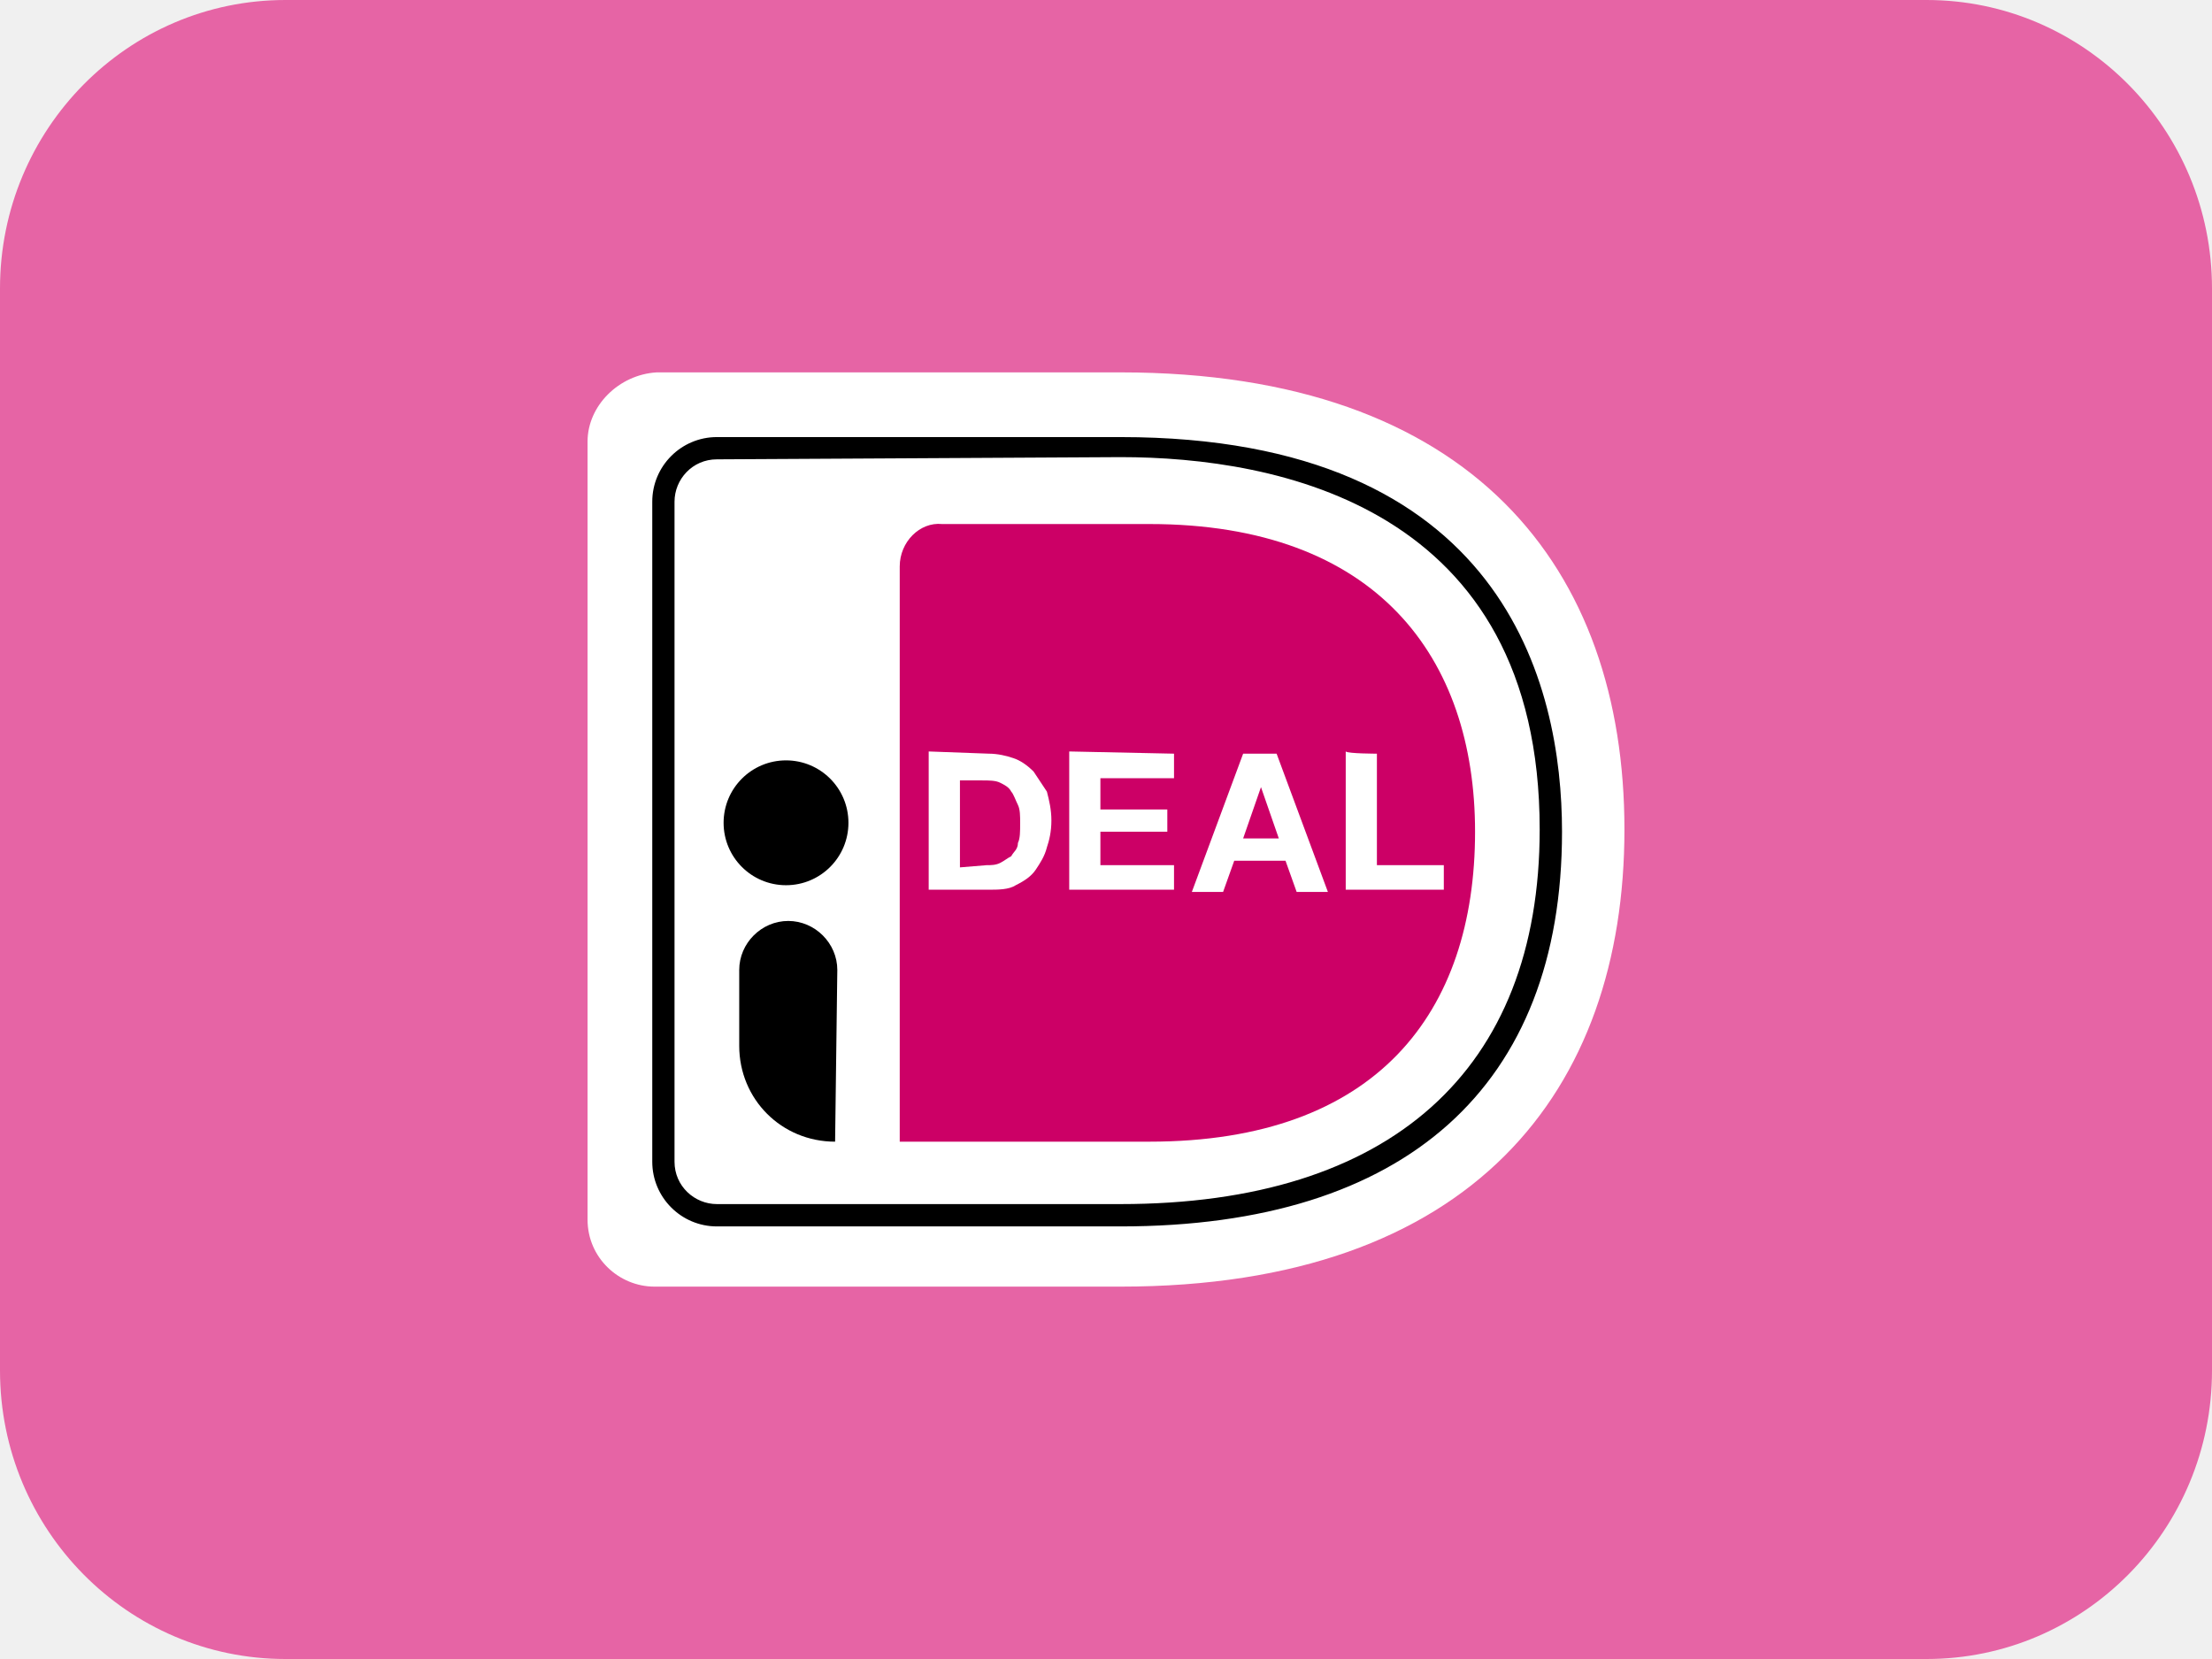
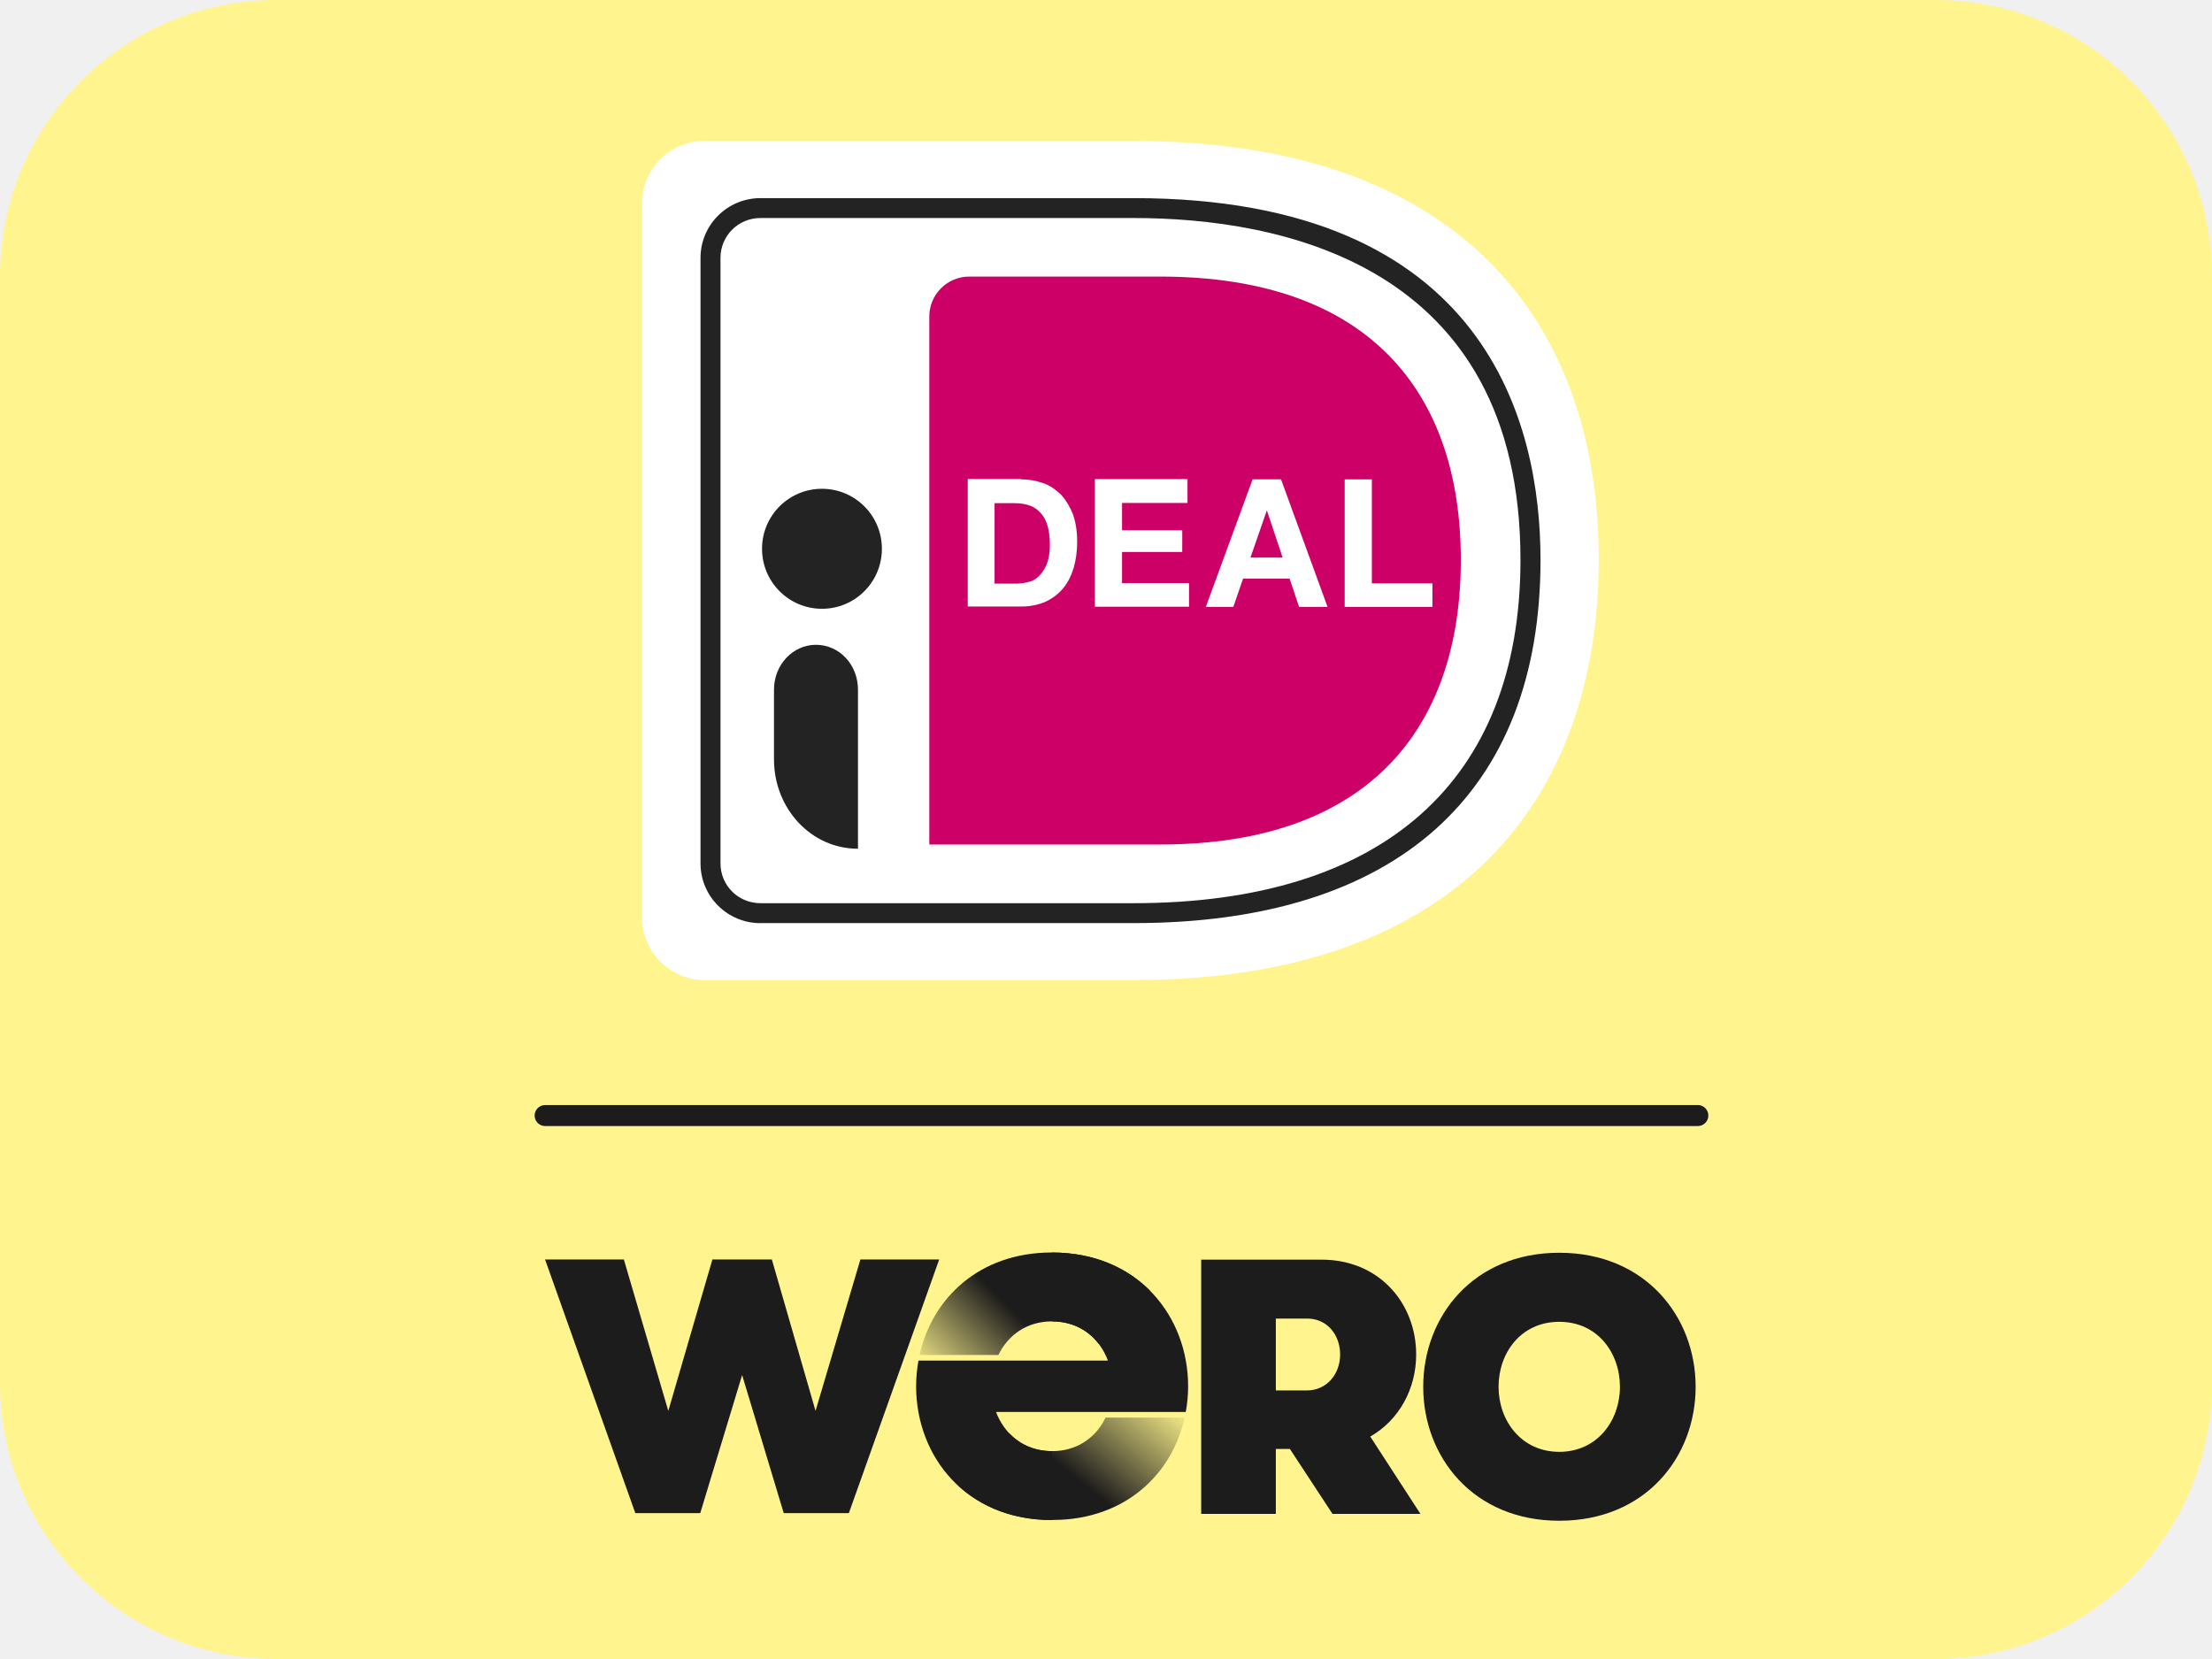
<svg xmlns="http://www.w3.org/2000/svg" width="32" height="24" viewBox="0 0 32 24" fill="none">
-   <path d="M27.871 0H4.129C1.849 0 0 1.869 0 4.174V19.826C0 22.131 1.849 24 4.129 24H27.871C30.151 24 32 22.131 32 19.826V4.174C32 1.869 30.151 0 27.871 0Z" fill="#E664A5" />
-   <path d="M8.5 6.387V17.645C8.5 18.194 8.952 18.613 9.468 18.613H16.21C21.306 18.613 23.5 15.774 23.5 12C23.5 8.226 21.306 5.387 16.21 5.387H9.5C8.952 5.419 8.5 5.871 8.5 6.387Z" fill="white" />
-   <path d="M13.016 8.194V16.516H16.629C19.919 16.516 21.339 14.645 21.339 12.032C21.339 9.516 19.919 7.581 16.629 7.581H13.629C13.307 7.548 13.016 7.839 13.016 8.194Z" fill="#CC0066" />
-   <path d="M16.21 17.742H10.371C9.855 17.742 9.436 17.323 9.436 16.806V7.258C9.436 6.742 9.855 6.323 10.371 6.323H16.21C21.758 6.323 22.597 9.903 22.597 12.032C22.597 15.71 20.339 17.742 16.21 17.742ZM10.371 6.645C10.016 6.645 9.758 6.935 9.758 7.258V16.806C9.758 17.161 10.049 17.419 10.371 17.419H16.21C20.113 17.419 22.274 15.484 22.274 12C22.274 7.323 18.468 6.613 16.21 6.613L10.371 6.645Z" fill="black" />
-   <path d="M14.306 10.903C14.435 10.903 14.565 10.935 14.661 10.968C14.758 11 14.855 11.065 14.952 11.161C15.016 11.258 15.081 11.355 15.145 11.452C15.178 11.581 15.21 11.71 15.21 11.871C15.21 12.032 15.178 12.161 15.145 12.258C15.113 12.387 15.048 12.484 14.984 12.581C14.919 12.677 14.823 12.742 14.694 12.806C14.597 12.871 14.435 12.871 14.306 12.871H13.435V10.871L14.306 10.903ZM14.274 12.516C14.339 12.516 14.403 12.516 14.468 12.484C14.532 12.452 14.565 12.419 14.629 12.387C14.661 12.323 14.726 12.29 14.726 12.194C14.758 12.129 14.758 12.032 14.758 11.903C14.758 11.806 14.758 11.71 14.726 11.645C14.694 11.581 14.661 11.484 14.629 11.452C14.597 11.387 14.532 11.355 14.468 11.323C14.403 11.29 14.306 11.29 14.21 11.29H13.887V12.548L14.274 12.516Z" fill="white" />
-   <path d="M16.984 10.903V11.258H15.919V11.71H16.887V12.032H15.919V12.516H16.984V12.871H15.468V10.871L16.984 10.903Z" fill="white" />
-   <path d="M18.468 10.903L19.21 12.903H18.758L18.597 12.452H17.855L17.694 12.903H17.242L17.984 10.903C18.016 10.903 18.468 10.903 18.468 10.903ZM18.5 12.129L18.242 11.387L17.984 12.129H18.5Z" fill="white" />
-   <path d="M19.919 10.903V12.516H20.887V12.871H19.468V10.871C19.5 10.903 19.919 10.903 19.919 10.903Z" fill="white" />
-   <path d="M11.371 12.806C11.87 12.806 12.274 12.402 12.274 11.903C12.274 11.404 11.87 11 11.371 11C10.872 11 10.468 11.404 10.468 11.903C10.468 12.402 10.872 12.806 11.371 12.806Z" fill="black" />
-   <path d="M12.081 16.516C11.306 16.516 10.694 15.903 10.694 15.129V14.032C10.694 13.645 11.016 13.323 11.403 13.323C11.79 13.323 12.113 13.645 12.113 14.032L12.081 16.516Z" fill="black" />
+   <rect width="32" height="24" rx="4" fill="#FFF48D" />
+   <path d="M9.289 2.938V13.278C9.289 13.773 9.696 14.178 10.193 14.178H16.401C21.094 14.178 23.128 11.563 23.128 8.094C23.128 4.625 21.093 2.038 16.4 2.038H10.192C9.695 2.038 9.288 2.443 9.288 2.938H9.289Z" fill="white" />
+   <path d="M13.444 4.576V12.217H16.784C19.818 12.217 21.133 10.511 21.133 8.1C21.133 5.688 19.817 4.001 16.784 4.001H14.022C13.701 4.001 13.444 4.262 13.444 4.577V4.576Z" fill="#CC0066" />
+   <path fill-rule="evenodd" clip-rule="evenodd" d="M11.002 13.354H16.4C20.193 13.354 22.286 11.487 22.286 8.099C22.286 6.146 21.522 2.866 16.4 2.866H11.002C10.523 2.866 10.134 3.253 10.134 3.73V12.491C10.134 12.968 10.523 13.355 11.002 13.355V13.354ZM10.423 3.73C10.423 3.411 10.68 3.154 11.001 3.154H16.399C18.488 3.154 21.996 3.798 21.996 8.099C21.996 11.302 20.007 13.066 16.399 13.066H11.001C10.68 13.066 10.423 12.81 10.423 12.49V3.73Z" fill="#232323" />
+   <path fill-rule="evenodd" clip-rule="evenodd" d="M15.088 6.988C14.986 6.952 14.88 6.934 14.765 6.934V6.929H14V8.774H14.774C14.911 8.774 15.03 8.747 15.132 8.702C15.233 8.652 15.317 8.588 15.384 8.506C15.451 8.424 15.499 8.324 15.534 8.21C15.565 8.097 15.583 7.974 15.583 7.837C15.583 7.683 15.561 7.551 15.521 7.437C15.477 7.328 15.419 7.232 15.348 7.155C15.273 7.082 15.189 7.023 15.088 6.987V6.988ZM14.906 8.411C14.848 8.429 14.795 8.439 14.738 8.439V8.443H14.388V7.279H14.671C14.768 7.279 14.847 7.293 14.914 7.32C14.981 7.348 15.033 7.393 15.073 7.443C15.114 7.493 15.144 7.561 15.162 7.634C15.179 7.707 15.188 7.793 15.188 7.884C15.188 7.989 15.175 8.071 15.149 8.144C15.123 8.216 15.087 8.271 15.047 8.316C15.007 8.362 14.959 8.394 14.906 8.412V8.411Z" fill="white" />
+   <path d="M17.179 6.934V7.276H16.232V7.671H17.103V7.985H16.232V8.435H17.201V8.777H15.839V6.931H17.179V6.936V6.934Z" fill="white" />
+   <path fill-rule="evenodd" clip-rule="evenodd" d="M19.205 8.78L18.532 6.934H18.121L17.444 8.78H17.842L17.983 8.37H18.656L18.793 8.78H19.205ZM18.329 7.389L18.555 8.066H18.09L18.325 7.389H18.329Z" fill="white" />
+   <path d="M19.846 6.934V8.439H20.722V8.78H19.453V6.935H19.846V6.934Z" fill="white" />
+   <path d="M11.891 8.807C12.37 8.807 12.758 8.419 12.758 7.939C12.758 7.459 12.37 7.071 11.891 7.071C11.412 7.071 11.024 7.459 11.024 7.939C11.024 8.419 11.412 8.807 11.891 8.807Z" fill="#232323" />
+   <path d="M12.407 12.278C11.736 12.278 11.197 11.698 11.197 10.986V9.977C11.197 9.62 11.466 9.328 11.805 9.328C12.143 9.328 12.412 9.616 12.412 9.977V12.278H12.407Z" fill="#232323" />
+   <path d="M24.563 16.29H7.885C7.802 16.29 7.734 16.221 7.734 16.138C7.734 16.055 7.802 15.986 7.885 15.986H24.563C24.646 15.986 24.714 16.055 24.714 16.138C24.714 16.221 24.646 16.29 24.563 16.29Z" fill="#1D1C1C" />
+   <path d="M20.589 20.062C20.589 19.047 21.311 18.123 22.557 18.123C23.803 18.123 24.53 19.048 24.53 20.062C24.53 21.075 23.808 22 22.557 22C21.311 22 20.589 21.075 20.589 20.062ZM23.435 20.062C23.435 19.573 23.112 19.122 22.557 19.122C22.001 19.122 21.679 19.573 21.679 20.062C21.679 20.55 22.006 21.003 22.557 21.003C23.107 21.003 23.435 20.551 23.435 20.062Z" fill="#1D1C1C" />
+   <path d="M19.823 20.782C20.238 20.545 20.487 20.094 20.487 19.595C20.487 18.854 19.952 18.223 19.121 18.223H17.377V21.901H18.457V20.961H18.66L19.277 21.901H20.549L19.823 20.782ZM18.904 20.115H18.457V19.075H18.909C19.2 19.075 19.387 19.311 19.387 19.595C19.387 19.878 19.194 20.115 18.904 20.115Z" fill="#1D1C1C" />
+   <path d="M12.447 18.22L11.798 20.411L11.166 18.22H10.306L9.668 20.411L9.025 18.22H7.885L9.191 21.89H10.13L10.736 19.892L11.338 21.89H12.28L13.587 18.22H12.447Z" fill="#1D1C1C" />
+   <path d="M15.221 20.993H15.218C14.814 20.993 14.531 20.749 14.409 20.426H17.154C17.176 20.305 17.188 20.181 17.188 20.055C17.188 19.044 16.468 18.121 15.22 18.12V19.116C15.627 19.117 15.907 19.361 16.028 19.683H13.287C13.265 19.805 13.253 19.929 13.253 20.055C13.253 21.067 13.973 21.99 15.217 21.99H15.22V20.993H15.221Z" fill="#1D1C1C" />
+   <path d="M15.218 21.989C15.261 21.989 15.302 21.988 15.343 21.986C15.596 21.974 15.825 21.922 16.03 21.839C16.235 21.756 16.414 21.642 16.567 21.504C16.719 21.366 16.846 21.205 16.943 21.027C17.032 20.865 17.097 20.689 17.138 20.507H15.994C15.971 20.555 15.944 20.602 15.912 20.645C15.87 20.705 15.82 20.759 15.763 20.805C15.706 20.852 15.643 20.892 15.573 20.922C15.502 20.952 15.427 20.974 15.344 20.985C15.304 20.99 15.262 20.993 15.219 20.993C14.961 20.993 14.753 20.894 14.605 20.739L13.861 21.491C14.192 21.796 14.65 21.989 15.219 21.989L15.218 21.989Z" fill="url(#paint0_linear_2740_2223)" />
+   <path d="M15.218 18.119C14.163 18.119 13.484 18.784 13.303 19.602H14.443C14.58 19.32 14.848 19.116 15.218 19.116C15.513 19.116 15.742 19.243 15.891 19.436L16.642 18.677C16.307 18.337 15.825 18.119 15.219 18.119H15.218Z" fill="url(#paint1_linear_2740_2223)" />
+   <defs>
+     <linearGradient id="paint0_linear_2740_2223" x1="16.58" y1="19.84" x2="14.874" y2="21.93" gradientUnits="userSpaceOnUse">
+       <stop offset="0.02" stop-color="#1D1C1C" stop-opacity="0" />
+       <stop offset="0.68" stop-color="#1D1C1C" />
+     </linearGradient>
+     <linearGradient id="paint1_linear_2740_2223" x1="13.603" y1="20.284" x2="15.353" y2="18.555" gradientUnits="userSpaceOnUse">
+       <stop offset="0.02" stop-color="#1D1C1C" stop-opacity="0" />
+       <stop offset="0.68" stop-color="#1D1C1C" />
+     </linearGradient>
+   </defs>
</svg>
